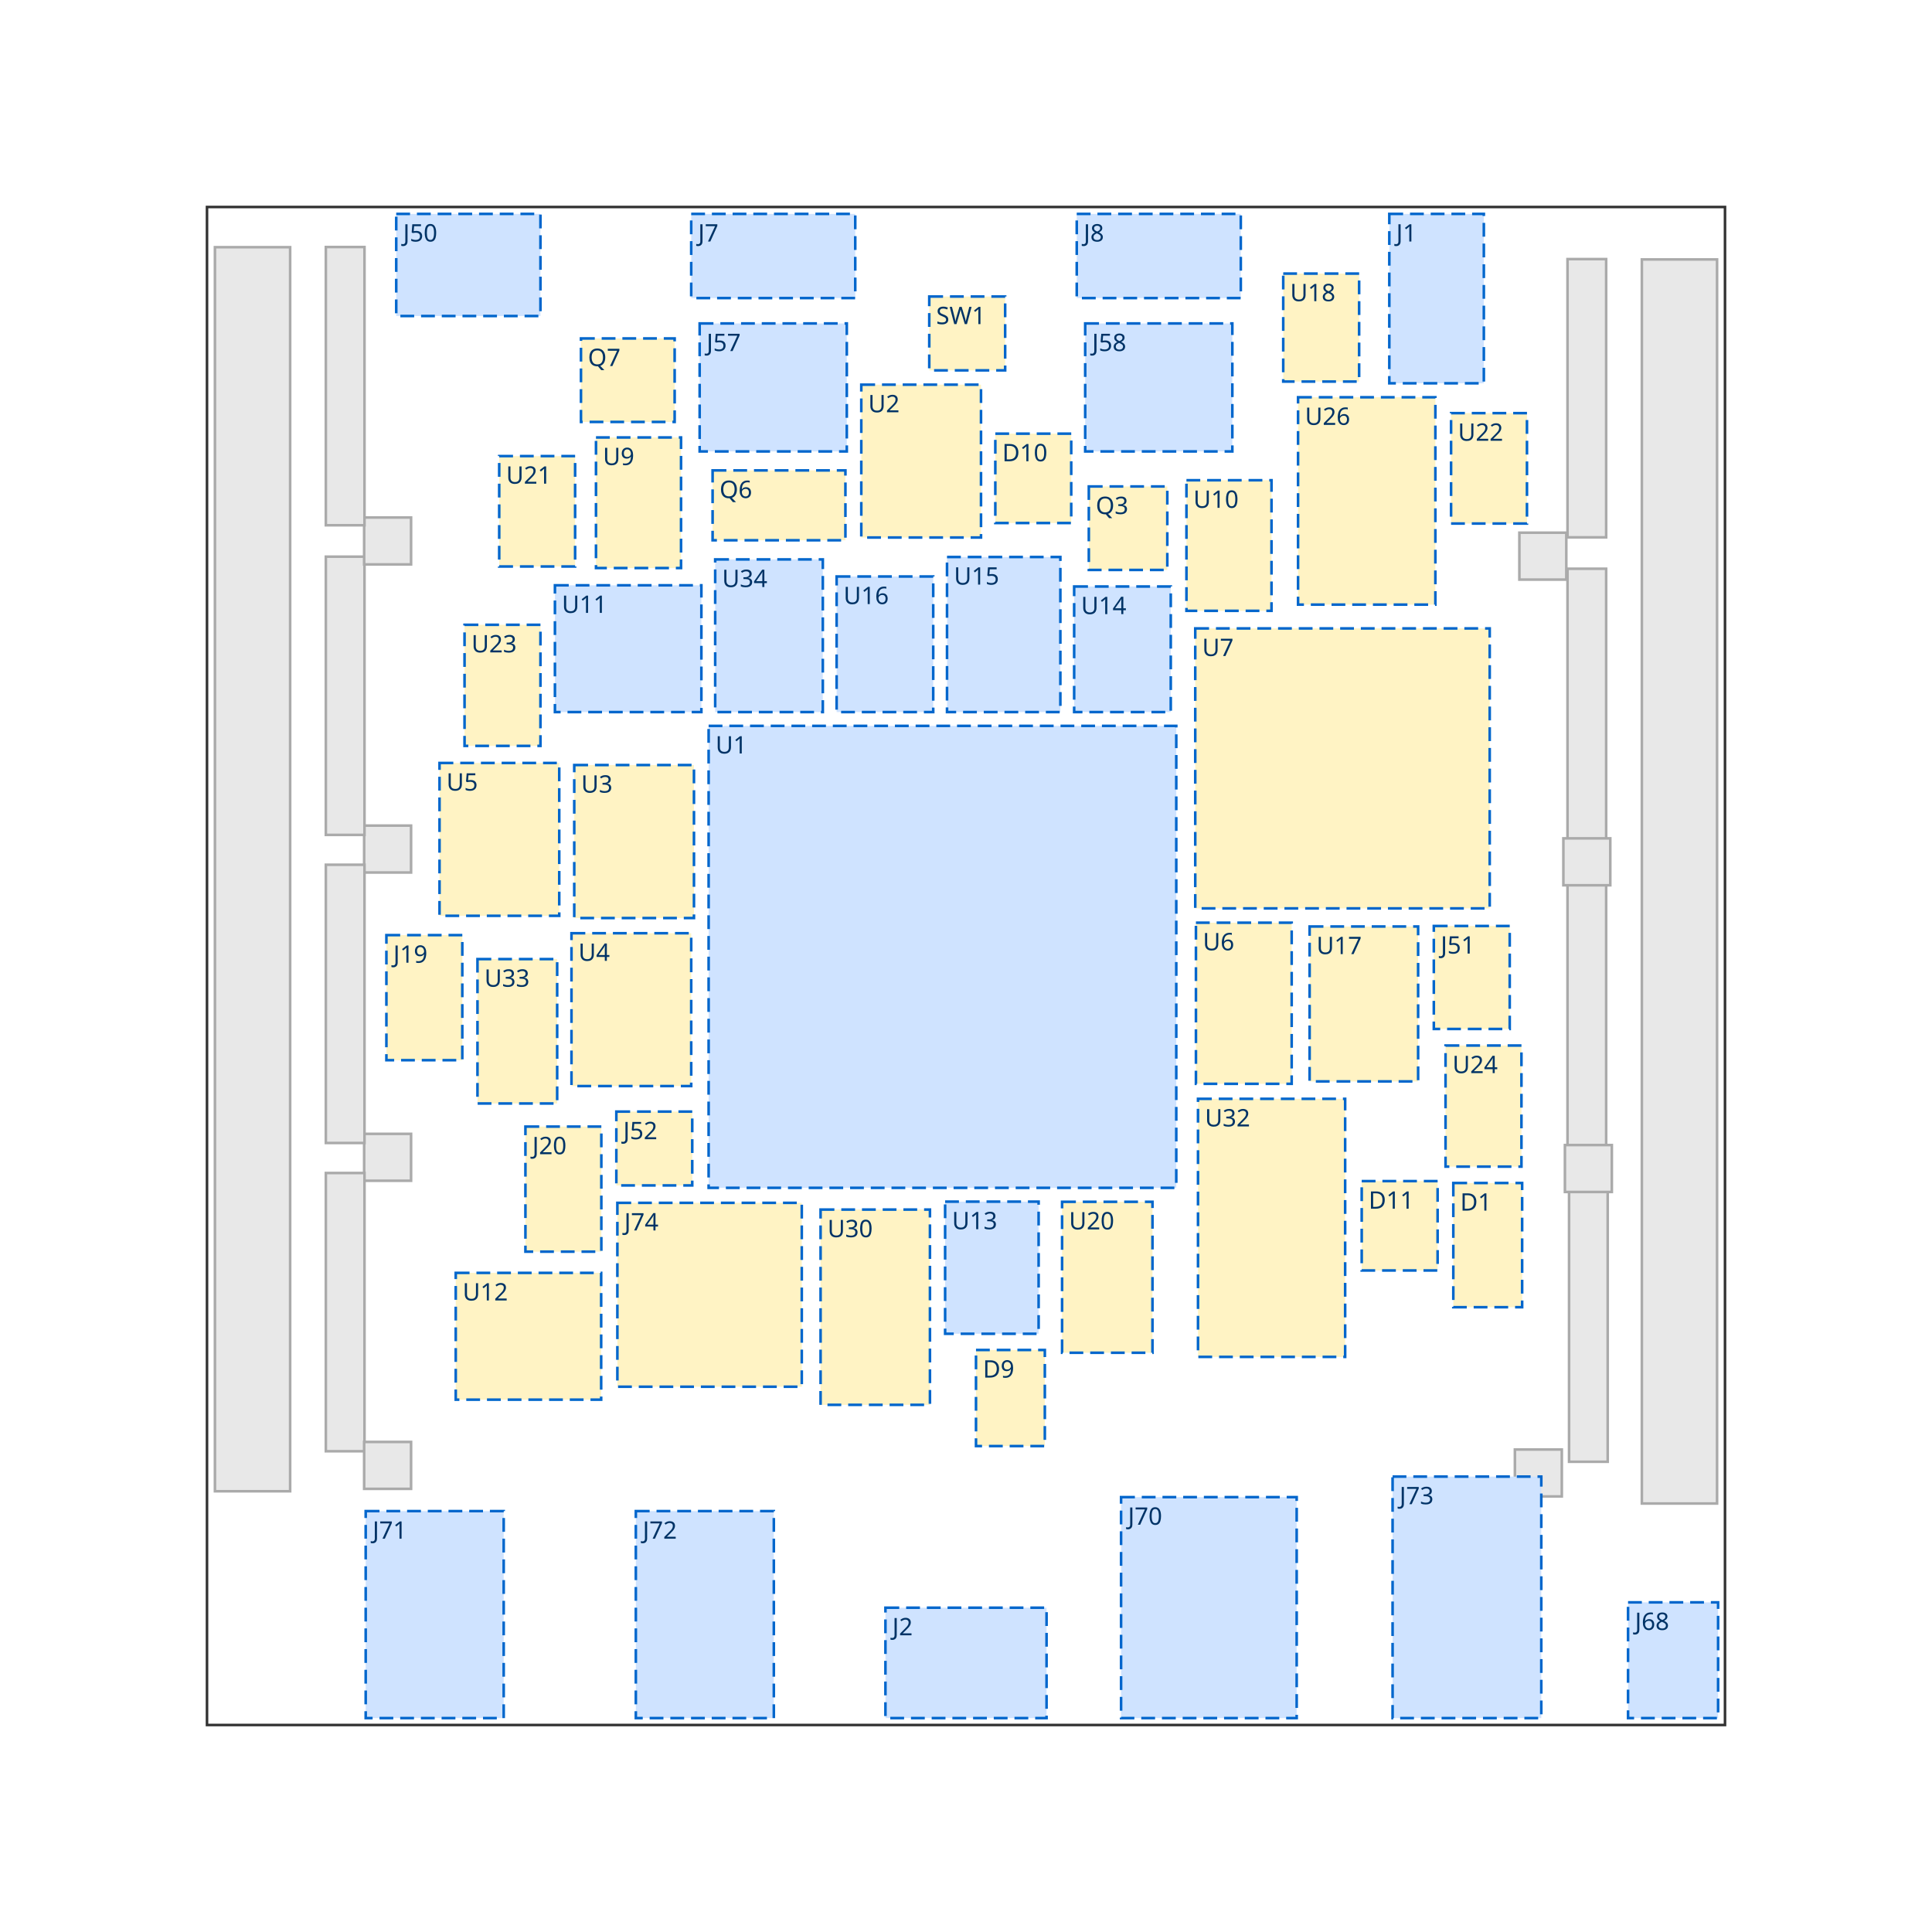
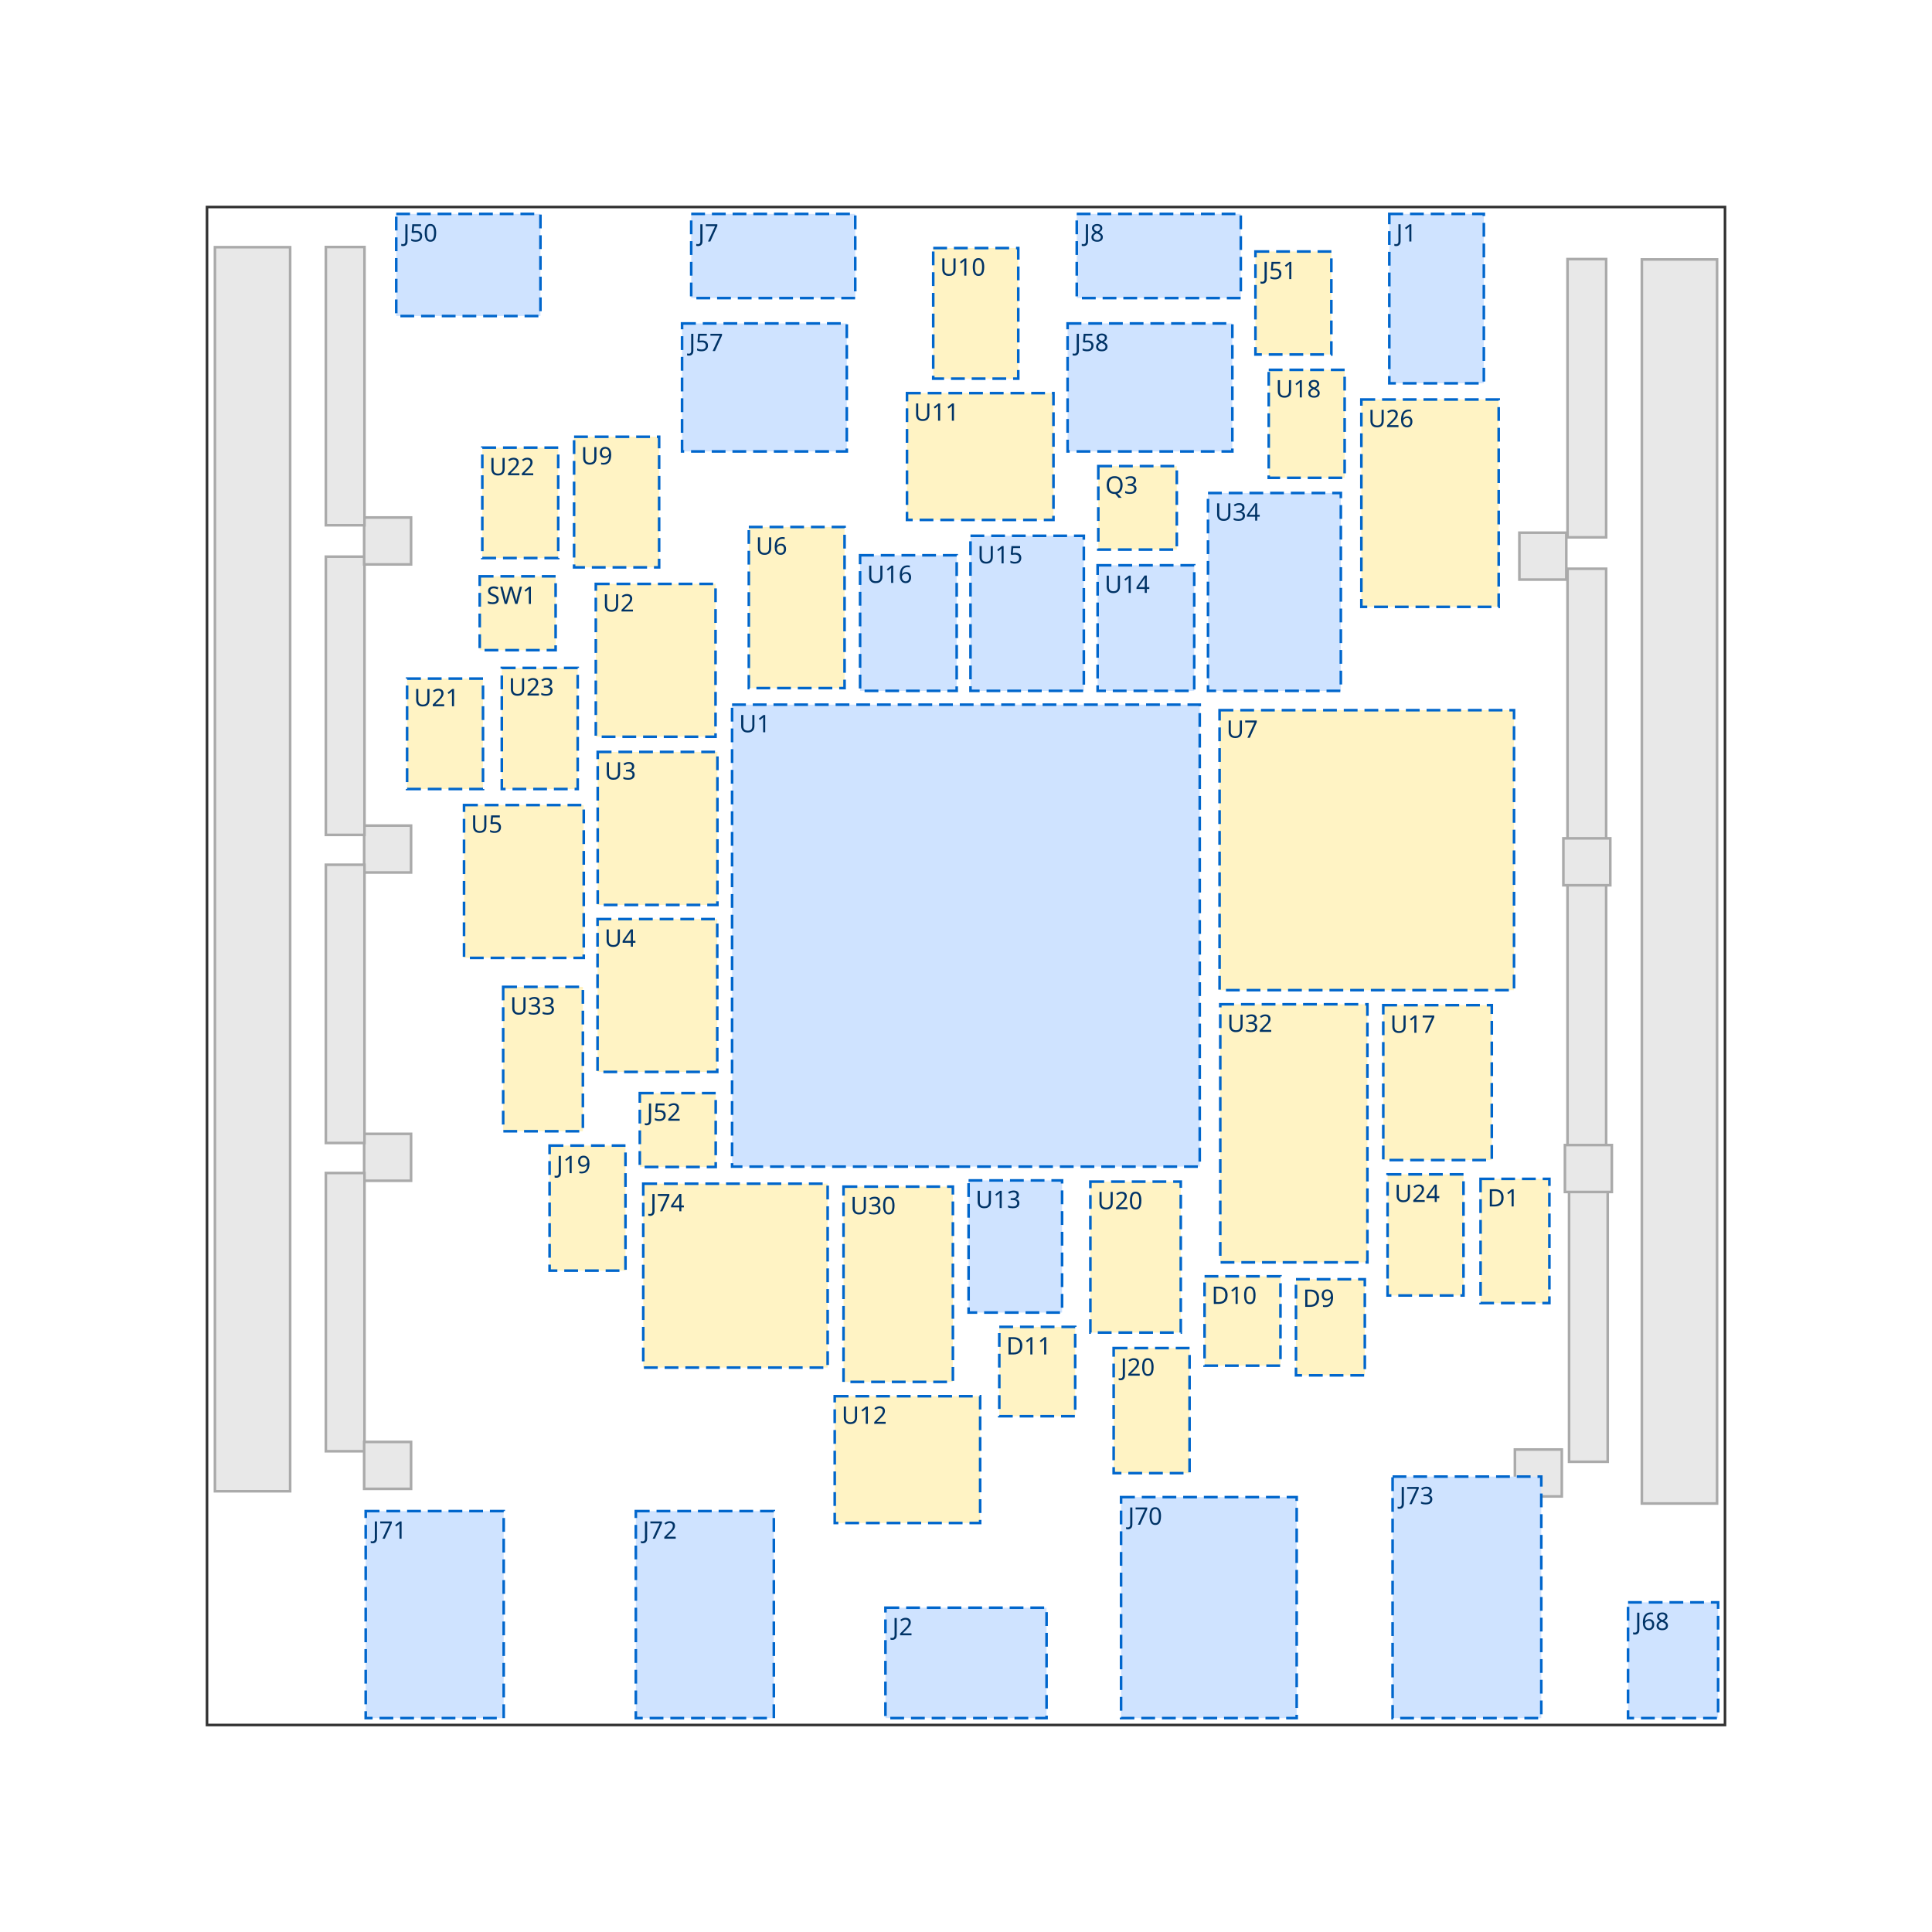
<svg xmlns="http://www.w3.org/2000/svg" width="1120" height="1120" style="background:#fff;font-family:sans-serif">
  <rect x="120.0" y="120.0" width="880.0" height="880.0" fill="none" stroke="#333" stroke-width="1.5" />
  <rect x="908.7" y="508.4" width="22.4" height="161.3" fill="#e8e8e8" stroke="#aaa" stroke-width="1.5" />
  <rect x="878.2" y="840.3" width="27.2" height="27.2" fill="#e8e8e8" stroke="#aaa" stroke-width="1.5" />
  <rect x="908.7" y="329.7" width="22.4" height="161.3" fill="#e8e8e8" stroke="#aaa" stroke-width="1.5" />
  <rect x="211.1" y="657.3" width="27.2" height="27.2" fill="#e8e8e8" stroke="#aaa" stroke-width="1.5" />
  <rect x="880.8" y="308.8" width="27.2" height="27.2" fill="#e8e8e8" stroke="#aaa" stroke-width="1.5" />
  <rect x="909.6" y="686.1" width="22.4" height="161.3" fill="#e8e8e8" stroke="#aaa" stroke-width="1.5" />
  <rect x="906.3" y="486.0" width="27.2" height="27.2" fill="#e8e8e8" stroke="#aaa" stroke-width="1.5" />
  <rect x="211.1" y="478.6" width="27.2" height="27.2" fill="#e8e8e8" stroke="#aaa" stroke-width="1.5" />
  <rect x="124.6" y="143.3" width="43.6" height="721.2" fill="#e8e8e8" stroke="#aaa" stroke-width="1.5" />
  <rect x="188.9" y="680.0" width="22.4" height="161.3" fill="#e8e8e8" stroke="#aaa" stroke-width="1.5" />
  <rect x="188.9" y="501.3" width="22.4" height="161.3" fill="#e8e8e8" stroke="#aaa" stroke-width="1.5" />
  <rect x="908.7" y="150.2" width="22.4" height="161.3" fill="#e8e8e8" stroke="#aaa" stroke-width="1.5" />
  <rect x="188.9" y="322.7" width="22.4" height="161.3" fill="#e8e8e8" stroke="#aaa" stroke-width="1.5" />
  <rect x="211.1" y="835.9" width="27.2" height="27.2" fill="#e8e8e8" stroke="#aaa" stroke-width="1.5" />
  <rect x="951.8" y="150.4" width="43.6" height="721.2" fill="#e8e8e8" stroke="#aaa" stroke-width="1.5" />
  <rect x="907.2" y="663.8" width="27.2" height="27.2" fill="#e8e8e8" stroke="#aaa" stroke-width="1.5" />
  <rect x="211.1" y="300.0" width="27.2" height="27.2" fill="#e8e8e8" stroke="#aaa" stroke-width="1.5" />
  <rect x="188.9" y="143.2" width="22.4" height="161.3" fill="#e8e8e8" stroke="#aaa" stroke-width="1.5" />
-   <rect x="752.5" y="230.3" width="79.6" height="120.2" fill="#fff3c4" stroke="#06c" stroke-width="1.5" stroke-dasharray="8,4" />
-   <text x="756.5" y="246.3" font-size="14" fill="#036">U26</text>
-   <rect x="692.9" y="364.3" width="170.7" height="162.3" fill="#fff3c4" stroke="#06c" stroke-width="1.5" stroke-dasharray="8,4" />
-   <text x="696.9" y="380.3" font-size="14" fill="#036">U7</text>
-   <rect x="831.2" y="536.8" width="44.0" height="59.7" fill="#fff3c4" stroke="#06c" stroke-width="1.5" stroke-dasharray="8,4" />
-   <text x="835.2" y="552.8" font-size="14" fill="#036">J51</text>
-   <rect x="475.7" y="701.2" width="63.4" height="113.2" fill="#fff3c4" stroke="#06c" stroke-width="1.5" stroke-dasharray="8,4" />
-   <text x="479.7" y="717.2" font-size="14" fill="#036">U30</text>
-   <rect x="538.7" y="171.9" width="44.0" height="42.8" fill="#fff3c4" stroke="#06c" stroke-width="1.5" stroke-dasharray="8,4" />
-   <text x="542.7" y="187.9" font-size="14" fill="#036">SW1</text>
-   <rect x="615.7" y="696.7" width="52.4" height="87.5" fill="#fff3c4" stroke="#06c" stroke-width="1.5" stroke-dasharray="8,4" />
-   <text x="619.7" y="712.7" font-size="14" fill="#036">U20</text>
-   <rect x="357.3" y="644.4" width="44.0" height="42.8" fill="#fff3c4" stroke="#06c" stroke-width="1.5" stroke-dasharray="8,4" />
-   <text x="361.3" y="660.4" font-size="14" fill="#036">J52</text>
-   <rect x="332.9" y="443.5" width="69.4" height="88.7" fill="#fff3c4" stroke="#06c" stroke-width="1.5" stroke-dasharray="8,4" />
-   <text x="336.9" y="459.5" font-size="14" fill="#036">U3</text>
-   <rect x="345.5" y="253.6" width="49.3" height="75.7" fill="#fff3c4" stroke="#06c" stroke-width="1.5" stroke-dasharray="8,4" />
-   <text x="349.5" y="269.6" font-size="14" fill="#036">U9</text>
-   <rect x="549.0" y="322.9" width="65.7" height="89.9" fill="#cfe3ff" stroke="#06c" stroke-width="1.5" stroke-dasharray="8,4" />
-   <text x="553.0" y="338.9" font-size="14" fill="#036">U15</text>
-   <rect x="264.2" y="737.9" width="84.3" height="73.5" fill="#fff3c4" stroke="#06c" stroke-width="1.5" stroke-dasharray="8,4" />
-   <text x="268.2" y="753.9" font-size="14" fill="#036">U12</text>
-   <rect x="622.7" y="340.0" width="56.0" height="72.8" fill="#cfe3ff" stroke="#06c" stroke-width="1.5" stroke-dasharray="8,4" />
-   <text x="626.7" y="356.0" font-size="14" fill="#036">U14</text>
-   <rect x="289.4" y="264.4" width="44.0" height="64.0" fill="#fff3c4" stroke="#06c" stroke-width="1.5" stroke-dasharray="8,4" />
-   <text x="293.4" y="280.4" font-size="14" fill="#036">U21</text>
-   <rect x="485.0" y="334.2" width="56.0" height="78.6" fill="#cfe3ff" stroke="#06c" stroke-width="1.5" stroke-dasharray="8,4" />
-   <text x="489.0" y="350.2" font-size="14" fill="#036">U16</text>
+   <rect x="700.3" y="285.8" width="77.0" height="114.7" fill="#cfe3ff" stroke="#06c" stroke-width="1.5" stroke-dasharray="8,4" />
+   <text x="704.3" y="301.8" font-size="14" fill="#036">U34</text>
+   <rect x="291.7" y="572.1" width="46.2" height="83.7" fill="#fff3c4" stroke="#06c" stroke-width="1.5" stroke-dasharray="8,4" />
+   <text x="295.7" y="588.1" font-size="14" fill="#036">U33</text>
+   <rect x="707.4" y="582.2" width="85.3" height="149.6" fill="#fff3c4" stroke="#06c" stroke-width="1.5" stroke-dasharray="8,4" />
+   <text x="711.4" y="598.2" font-size="14" fill="#036">U32</text>
+   <rect x="489.0" y="687.9" width="63.4" height="113.2" fill="#fff3c4" stroke="#06c" stroke-width="1.5" stroke-dasharray="8,4" />
+   <text x="493.0" y="703.9" font-size="14" fill="#036">U30</text>
+   <rect x="789.2" y="231.6" width="79.6" height="120.2" fill="#fff3c4" stroke="#06c" stroke-width="1.5" stroke-dasharray="8,4" />
+   <text x="793.2" y="247.6" font-size="14" fill="#036">U26</text>
+   <rect x="804.4" y="680.8" width="44.0" height="70.2" fill="#fff3c4" stroke="#06c" stroke-width="1.5" stroke-dasharray="8,4" />
+   <text x="808.4" y="696.8" font-size="14" fill="#036">U24</text>
+   <rect x="290.9" y="387.2" width="44.0" height="70.2" fill="#fff3c4" stroke="#06c" stroke-width="1.5" stroke-dasharray="8,4" />
+   <text x="294.9" y="403.2" font-size="14" fill="#036">U23</text>
+   <rect x="279.6" y="259.5" width="44.0" height="64.0" fill="#fff3c4" stroke="#06c" stroke-width="1.5" stroke-dasharray="8,4" />
+   <text x="283.6" y="275.5" font-size="14" fill="#036">U22</text>
+   <rect x="236.0" y="393.4" width="44.0" height="64.0" fill="#fff3c4" stroke="#06c" stroke-width="1.5" stroke-dasharray="8,4" />
+   <text x="240.0" y="409.4" font-size="14" fill="#036">U21</text>
+   <rect x="632.1" y="685.0" width="52.4" height="87.5" fill="#fff3c4" stroke="#06c" stroke-width="1.5" stroke-dasharray="8,4" />
+   <text x="636.1" y="701.0" font-size="14" fill="#036">U20</text>
+   <rect x="735.5" y="214.4" width="44.0" height="62.6" fill="#fff3c4" stroke="#06c" stroke-width="1.5" stroke-dasharray="8,4" />
+   <text x="739.5" y="230.4" font-size="14" fill="#036">U18</text>
+   <rect x="801.9" y="582.7" width="62.9" height="89.8" fill="#fff3c4" stroke="#06c" stroke-width="1.5" stroke-dasharray="8,4" />
+   <text x="805.9" y="598.7" font-size="14" fill="#036">U17</text>
+   <rect x="498.6" y="321.9" width="56.0" height="78.6" fill="#cfe3ff" stroke="#06c" stroke-width="1.5" stroke-dasharray="8,4" />
+   <text x="502.6" y="337.9" font-size="14" fill="#036">U16</text>
+   <rect x="562.6" y="310.6" width="65.7" height="89.9" fill="#cfe3ff" stroke="#06c" stroke-width="1.5" stroke-dasharray="8,4" />
+   <text x="566.6" y="326.6" font-size="14" fill="#036">U15</text>
+   <rect x="636.3" y="327.7" width="56.0" height="72.8" fill="#cfe3ff" stroke="#06c" stroke-width="1.5" stroke-dasharray="8,4" />
+   <text x="640.3" y="343.7" font-size="14" fill="#036">U14</text>
+   <rect x="561.5" y="684.3" width="54.2" height="76.6" fill="#cfe3ff" stroke="#06c" stroke-width="1.5" stroke-dasharray="8,4" />
+   <text x="565.5" y="700.3" font-size="14" fill="#036">U13</text>
+   <rect x="483.9" y="809.4" width="84.3" height="73.5" fill="#fff3c4" stroke="#06c" stroke-width="1.5" stroke-dasharray="8,4" />
+   <text x="487.9" y="825.4" font-size="14" fill="#036">U12</text>
+   <rect x="525.8" y="227.9" width="84.9" height="73.5" fill="#fff3c4" stroke="#06c" stroke-width="1.5" stroke-dasharray="8,4" />
+   <text x="529.8" y="243.9" font-size="14" fill="#036">U11</text>
+   <rect x="541.0" y="143.8" width="49.3" height="75.7" fill="#fff3c4" stroke="#06c" stroke-width="1.5" stroke-dasharray="8,4" />
+   <text x="545.0" y="159.8" font-size="14" fill="#036">U10</text>
+   <rect x="332.8" y="253.2" width="49.3" height="75.7" fill="#fff3c4" stroke="#06c" stroke-width="1.5" stroke-dasharray="8,4" />
+   <text x="336.8" y="269.2" font-size="14" fill="#036">U9</text>
+   <rect x="707.0" y="411.7" width="170.7" height="162.3" fill="#fff3c4" stroke="#06c" stroke-width="1.5" stroke-dasharray="8,4" />
+   <text x="711.0" y="427.7" font-size="14" fill="#036">U7</text>
+   <rect x="434.1" y="305.5" width="55.5" height="93.4" fill="#fff3c4" stroke="#06c" stroke-width="1.5" stroke-dasharray="8,4" />
+   <text x="438.1" y="321.5" font-size="14" fill="#036">U6</text>
+   <rect x="269.0" y="466.7" width="69.4" height="88.6" fill="#fff3c4" stroke="#06c" stroke-width="1.5" stroke-dasharray="8,4" />
+   <text x="273.0" y="482.7" font-size="14" fill="#036">U5</text>
+   <rect x="346.4" y="532.8" width="69.4" height="88.6" fill="#fff3c4" stroke="#06c" stroke-width="1.5" stroke-dasharray="8,4" />
+   <text x="350.4" y="548.8" font-size="14" fill="#036">U4</text>
+   <rect x="346.5" y="435.9" width="69.4" height="88.7" fill="#fff3c4" stroke="#06c" stroke-width="1.5" stroke-dasharray="8,4" />
+   <text x="350.5" y="451.9" font-size="14" fill="#036">U3</text>
+   <rect x="345.4" y="338.5" width="69.4" height="88.6" fill="#fff3c4" stroke="#06c" stroke-width="1.5" stroke-dasharray="8,4" />
+   <text x="349.4" y="354.5" font-size="14" fill="#036">U2</text>
+   <rect x="424.4" y="408.5" width="271.1" height="267.8" fill="#cfe3ff" stroke="#06c" stroke-width="1.5" stroke-dasharray="8,4" />
+   <text x="428.4" y="424.5" font-size="14" fill="#036">U1</text>
+   <rect x="278.1" y="334.1" width="44.0" height="42.8" fill="#fff3c4" stroke="#06c" stroke-width="1.5" stroke-dasharray="8,4" />
+   <text x="282.1" y="350.1" font-size="14" fill="#036">SW1</text>
+   <rect x="636.7" y="270.2" width="45.5" height="48.4" fill="#fff3c4" stroke="#06c" stroke-width="1.5" stroke-dasharray="8,4" />
+   <text x="640.7" y="286.2" font-size="14" fill="#036">Q3</text>
+   <rect x="372.9" y="686.2" width="106.9" height="106.6" fill="#fff3c4" stroke="#06c" stroke-width="1.5" stroke-dasharray="8,4" />
+   <text x="376.9" y="702.2" font-size="14" fill="#036">J74</text>
+   <rect x="807.3" y="856.0" width="86.2" height="140.0" fill="#cfe3ff" stroke="#06c" stroke-width="1.5" stroke-dasharray="8,4" />
+   <text x="811.3" y="872.0" font-size="14" fill="#036">J73</text>
+   <rect x="368.6" y="876.0" width="80.0" height="120.0" fill="#cfe3ff" stroke="#06c" stroke-width="1.5" stroke-dasharray="8,4" />
+   <text x="372.6" y="892.0" font-size="14" fill="#036">J72</text>
  <rect x="212.0" y="876.0" width="80.0" height="120.0" fill="#cfe3ff" stroke="#06c" stroke-width="1.5" stroke-dasharray="8,4" />
  <text x="216.0" y="892.0" font-size="14" fill="#036">J71</text>
-   <rect x="357.9" y="697.3" width="106.9" height="106.6" fill="#fff3c4" stroke="#06c" stroke-width="1.5" stroke-dasharray="8,4" />
-   <text x="361.9" y="713.3" font-size="14" fill="#036">J74</text>
-   <rect x="321.7" y="339.3" width="84.9" height="73.5" fill="#cfe3ff" stroke="#06c" stroke-width="1.5" stroke-dasharray="8,4" />
-   <text x="325.7" y="355.3" font-size="14" fill="#036">U11</text>
+   <rect x="649.9" y="867.9" width="101.8" height="128.1" fill="#cfe3ff" stroke="#06c" stroke-width="1.5" stroke-dasharray="8,4" />
+   <text x="653.9" y="883.9" font-size="14" fill="#036">J70</text>
+   <rect x="943.8" y="928.9" width="52.2" height="67.1" fill="#cfe3ff" stroke="#06c" stroke-width="1.5" stroke-dasharray="8,4" />
+   <text x="947.8" y="944.9" font-size="14" fill="#036">J68</text>
+   <rect x="618.9" y="187.5" width="95.5" height="74.2" fill="#cfe3ff" stroke="#06c" stroke-width="1.5" stroke-dasharray="8,4" />
+   <text x="622.9" y="203.5" font-size="14" fill="#036">J58</text>
+   <rect x="395.4" y="187.5" width="95.5" height="74.2" fill="#cfe3ff" stroke="#06c" stroke-width="1.5" stroke-dasharray="8,4" />
+   <text x="399.4" y="203.5" font-size="14" fill="#036">J57</text>
+   <rect x="370.9" y="633.7" width="44.0" height="42.8" fill="#fff3c4" stroke="#06c" stroke-width="1.5" stroke-dasharray="8,4" />
+   <text x="374.9" y="649.7" font-size="14" fill="#036">J52</text>
+   <rect x="727.8" y="145.8" width="44.0" height="59.7" fill="#fff3c4" stroke="#06c" stroke-width="1.5" stroke-dasharray="8,4" />
+   <text x="731.8" y="161.8" font-size="14" fill="#036">J51</text>
+   <rect x="229.7" y="124.0" width="83.6" height="59.2" fill="#cfe3ff" stroke="#06c" stroke-width="1.5" stroke-dasharray="8,4" />
+   <text x="233.7" y="140.0" font-size="14" fill="#036">J50</text>
+   <rect x="645.6" y="781.5" width="44.0" height="72.5" fill="#fff3c4" stroke="#06c" stroke-width="1.5" stroke-dasharray="8,4" />
+   <text x="649.6" y="797.5" font-size="14" fill="#036">J20</text>
+   <rect x="318.6" y="664.1" width="44.0" height="72.5" fill="#fff3c4" stroke="#06c" stroke-width="1.5" stroke-dasharray="8,4" />
+   <text x="322.6" y="680.1" font-size="14" fill="#036">J19</text>
+   <rect x="624.2" y="124.0" width="95.1" height="48.8" fill="#cfe3ff" stroke="#06c" stroke-width="1.5" stroke-dasharray="8,4" />
+   <text x="628.2" y="140.0" font-size="14" fill="#036">J8</text>
+   <rect x="400.7" y="124.0" width="95.1" height="48.8" fill="#cfe3ff" stroke="#06c" stroke-width="1.5" stroke-dasharray="8,4" />
+   <text x="404.7" y="140.0" font-size="14" fill="#036">J7</text>
+   <rect x="513.3" y="932.0" width="93.4" height="64.0" fill="#cfe3ff" stroke="#06c" stroke-width="1.5" stroke-dasharray="8,4" />
+   <text x="517.3" y="948.0" font-size="14" fill="#036">J2</text>
  <rect x="805.4" y="124.0" width="54.8" height="98.2" fill="#cfe3ff" stroke="#06c" stroke-width="1.5" stroke-dasharray="8,4" />
  <text x="809.4" y="140.0" font-size="14" fill="#036">J1</text>
-   <rect x="943.8" y="928.9" width="52.2" height="67.1" fill="#cfe3ff" stroke="#06c" stroke-width="1.5" stroke-dasharray="8,4" />
-   <text x="947.8" y="944.9" font-size="14" fill="#036">J68</text>
-   <rect x="304.6" y="653.1" width="44.0" height="72.5" fill="#fff3c4" stroke="#06c" stroke-width="1.5" stroke-dasharray="8,4" />
-   <text x="308.6" y="669.1" font-size="14" fill="#036">J20</text>
-   <rect x="513.3" y="932.0" width="93.4" height="64.0" fill="#cfe3ff" stroke="#06c" stroke-width="1.5" stroke-dasharray="8,4" />
-   <text x="517.3" y="948.0" font-size="14" fill="#036">J2</text>
-   <rect x="229.7" y="124.0" width="83.6" height="59.2" fill="#cfe3ff" stroke="#06c" stroke-width="1.5" stroke-dasharray="8,4" />
-   <text x="233.7" y="140.0" font-size="14" fill="#036">J50</text>
-   <rect x="331.3" y="541.0" width="69.4" height="88.6" fill="#fff3c4" stroke="#06c" stroke-width="1.5" stroke-dasharray="8,4" />
-   <text x="335.3" y="557.0" font-size="14" fill="#036">U4</text>
-   <rect x="687.8" y="278.4" width="49.3" height="75.7" fill="#fff3c4" stroke="#06c" stroke-width="1.5" stroke-dasharray="8,4" />
-   <text x="691.8" y="294.4" font-size="14" fill="#036">U10</text>
-   <rect x="841.2" y="239.5" width="44.0" height="64.0" fill="#fff3c4" stroke="#06c" stroke-width="1.5" stroke-dasharray="8,4" />
-   <text x="845.2" y="255.5" font-size="14" fill="#036">U22</text>
-   <rect x="789.4" y="684.7" width="44.0" height="51.8" fill="#fff3c4" stroke="#06c" stroke-width="1.5" stroke-dasharray="8,4" />
-   <text x="793.4" y="700.7" font-size="14" fill="#036">D11</text>
-   <rect x="499.3" y="223.0" width="69.4" height="88.6" fill="#fff3c4" stroke="#06c" stroke-width="1.5" stroke-dasharray="8,4" />
-   <text x="503.3" y="239.0" font-size="14" fill="#036">U2</text>
-   <rect x="694.5" y="637.0" width="85.3" height="149.6" fill="#fff3c4" stroke="#06c" stroke-width="1.5" stroke-dasharray="8,4" />
-   <text x="698.5" y="653.0" font-size="14" fill="#036">U32</text>
-   <rect x="368.6" y="876.0" width="80.0" height="120.0" fill="#cfe3ff" stroke="#06c" stroke-width="1.5" stroke-dasharray="8,4" />
-   <text x="372.6" y="892.0" font-size="14" fill="#036">J72</text>
-   <rect x="631.2" y="282.0" width="45.5" height="48.4" fill="#fff3c4" stroke="#06c" stroke-width="1.5" stroke-dasharray="8,4" />
-   <text x="635.2" y="298.0" font-size="14" fill="#036">Q3</text>
-   <rect x="759.2" y="537.1" width="62.9" height="89.8" fill="#fff3c4" stroke="#06c" stroke-width="1.5" stroke-dasharray="8,4" />
-   <text x="763.2" y="553.1" font-size="14" fill="#036">U17</text>
-   <rect x="743.9" y="158.6" width="44.0" height="62.6" fill="#fff3c4" stroke="#06c" stroke-width="1.5" stroke-dasharray="8,4" />
-   <text x="747.9" y="174.6" font-size="14" fill="#036">U18</text>
-   <rect x="624.2" y="124.0" width="95.1" height="48.8" fill="#cfe3ff" stroke="#06c" stroke-width="1.5" stroke-dasharray="8,4" />
-   <text x="628.2" y="140.0" font-size="14" fill="#036">J8</text>
-   <rect x="224.0" y="542.1" width="44.0" height="72.5" fill="#fff3c4" stroke="#06c" stroke-width="1.5" stroke-dasharray="8,4" />
-   <text x="228.0" y="558.1" font-size="14" fill="#036">J19</text>
-   <rect x="276.8" y="556.0" width="46.2" height="83.7" fill="#fff3c4" stroke="#06c" stroke-width="1.5" stroke-dasharray="8,4" />
-   <text x="280.8" y="572.0" font-size="14" fill="#036">U33</text>
-   <rect x="693.3" y="534.9" width="55.5" height="93.4" fill="#fff3c4" stroke="#06c" stroke-width="1.5" stroke-dasharray="8,4" />
-   <text x="697.3" y="550.9" font-size="14" fill="#036">U6</text>
-   <rect x="577.0" y="251.4" width="44.0" height="51.8" fill="#fff3c4" stroke="#06c" stroke-width="1.5" stroke-dasharray="8,4" />
-   <text x="581.0" y="267.4" font-size="14" fill="#036">D10</text>
-   <rect x="410.8" y="420.8" width="271.1" height="267.8" fill="#cfe3ff" stroke="#06c" stroke-width="1.5" stroke-dasharray="8,4" />
-   <text x="414.8" y="436.8" font-size="14" fill="#036">U1</text>
-   <rect x="649.9" y="867.9" width="101.8" height="128.1" fill="#cfe3ff" stroke="#06c" stroke-width="1.5" stroke-dasharray="8,4" />
-   <text x="653.9" y="883.9" font-size="14" fill="#036">J70</text>
-   <rect x="565.8" y="782.6" width="39.9" height="55.7" fill="#fff3c4" stroke="#06c" stroke-width="1.5" stroke-dasharray="8,4" />
-   <text x="569.8" y="798.6" font-size="14" fill="#036">D9</text>
-   <rect x="254.8" y="442.3" width="69.4" height="88.6" fill="#fff3c4" stroke="#06c" stroke-width="1.5" stroke-dasharray="8,4" />
-   <text x="258.8" y="458.3" font-size="14" fill="#036">U5</text>
-   <rect x="842.5" y="685.8" width="39.9" height="72.0" fill="#fff3c4" stroke="#06c" stroke-width="1.5" stroke-dasharray="8,4" />
-   <text x="846.5" y="701.8" font-size="14" fill="#036">D1</text>
-   <rect x="807.3" y="856.0" width="86.2" height="140.0" fill="#cfe3ff" stroke="#06c" stroke-width="1.5" stroke-dasharray="8,4" />
-   <text x="811.3" y="872.0" font-size="14" fill="#036">J73</text>
-   <rect x="547.9" y="696.6" width="54.2" height="76.6" fill="#cfe3ff" stroke="#06c" stroke-width="1.5" stroke-dasharray="8,4" />
-   <text x="551.9" y="712.6" font-size="14" fill="#036">U13</text>
-   <rect x="400.7" y="124.0" width="95.1" height="48.8" fill="#cfe3ff" stroke="#06c" stroke-width="1.5" stroke-dasharray="8,4" />
-   <text x="404.7" y="140.0" font-size="14" fill="#036">J7</text>
-   <rect x="413.1" y="272.7" width="77.0" height="40.5" fill="#fff3c4" stroke="#06c" stroke-width="1.5" stroke-dasharray="8,4" />
-   <text x="417.1" y="288.7" font-size="14" fill="#036">Q6</text>
-   <rect x="336.8" y="196.2" width="54.3" height="48.4" fill="#fff3c4" stroke="#06c" stroke-width="1.5" stroke-dasharray="8,4" />
-   <text x="340.8" y="212.2" font-size="14" fill="#036">Q7</text>
-   <rect x="414.6" y="324.3" width="62.4" height="88.5" fill="#cfe3ff" stroke="#06c" stroke-width="1.5" stroke-dasharray="8,4" />
-   <text x="418.6" y="340.3" font-size="14" fill="#036">U34</text>
-   <rect x="405.6" y="187.5" width="85.3" height="74.2" fill="#cfe3ff" stroke="#06c" stroke-width="1.5" stroke-dasharray="8,4" />
-   <text x="409.6" y="203.5" font-size="14" fill="#036">J57</text>
-   <rect x="629.1" y="187.5" width="85.3" height="74.2" fill="#cfe3ff" stroke="#06c" stroke-width="1.5" stroke-dasharray="8,4" />
-   <text x="633.1" y="203.5" font-size="14" fill="#036">J58</text>
-   <rect x="269.3" y="362.2" width="44.0" height="70.2" fill="#fff3c4" stroke="#06c" stroke-width="1.5" stroke-dasharray="8,4" />
-   <text x="273.3" y="378.2" font-size="14" fill="#036">U23</text>
-   <rect x="838.0" y="606.1" width="44.0" height="70.2" fill="#fff3c4" stroke="#06c" stroke-width="1.5" stroke-dasharray="8,4" />
-   <text x="842.0" y="622.1" font-size="14" fill="#036">U24</text>
+   <rect x="579.3" y="769.2" width="44.0" height="51.8" fill="#fff3c4" stroke="#06c" stroke-width="1.5" stroke-dasharray="8,4" />
+   <text x="583.3" y="785.2" font-size="14" fill="#036">D11</text>
+   <rect x="698.3" y="739.9" width="44.0" height="51.8" fill="#fff3c4" stroke="#06c" stroke-width="1.5" stroke-dasharray="8,4" />
+   <text x="702.3" y="755.9" font-size="14" fill="#036">D10</text>
+   <rect x="751.3" y="741.6" width="39.9" height="55.7" fill="#fff3c4" stroke="#06c" stroke-width="1.5" stroke-dasharray="8,4" />
+   <text x="755.3" y="757.6" font-size="14" fill="#036">D9</text>
+   <rect x="858.3" y="683.4" width="39.9" height="72.0" fill="#fff3c4" stroke="#06c" stroke-width="1.5" stroke-dasharray="8,4" />
+   <text x="862.3" y="699.4" font-size="14" fill="#036">D1</text>
</svg>
